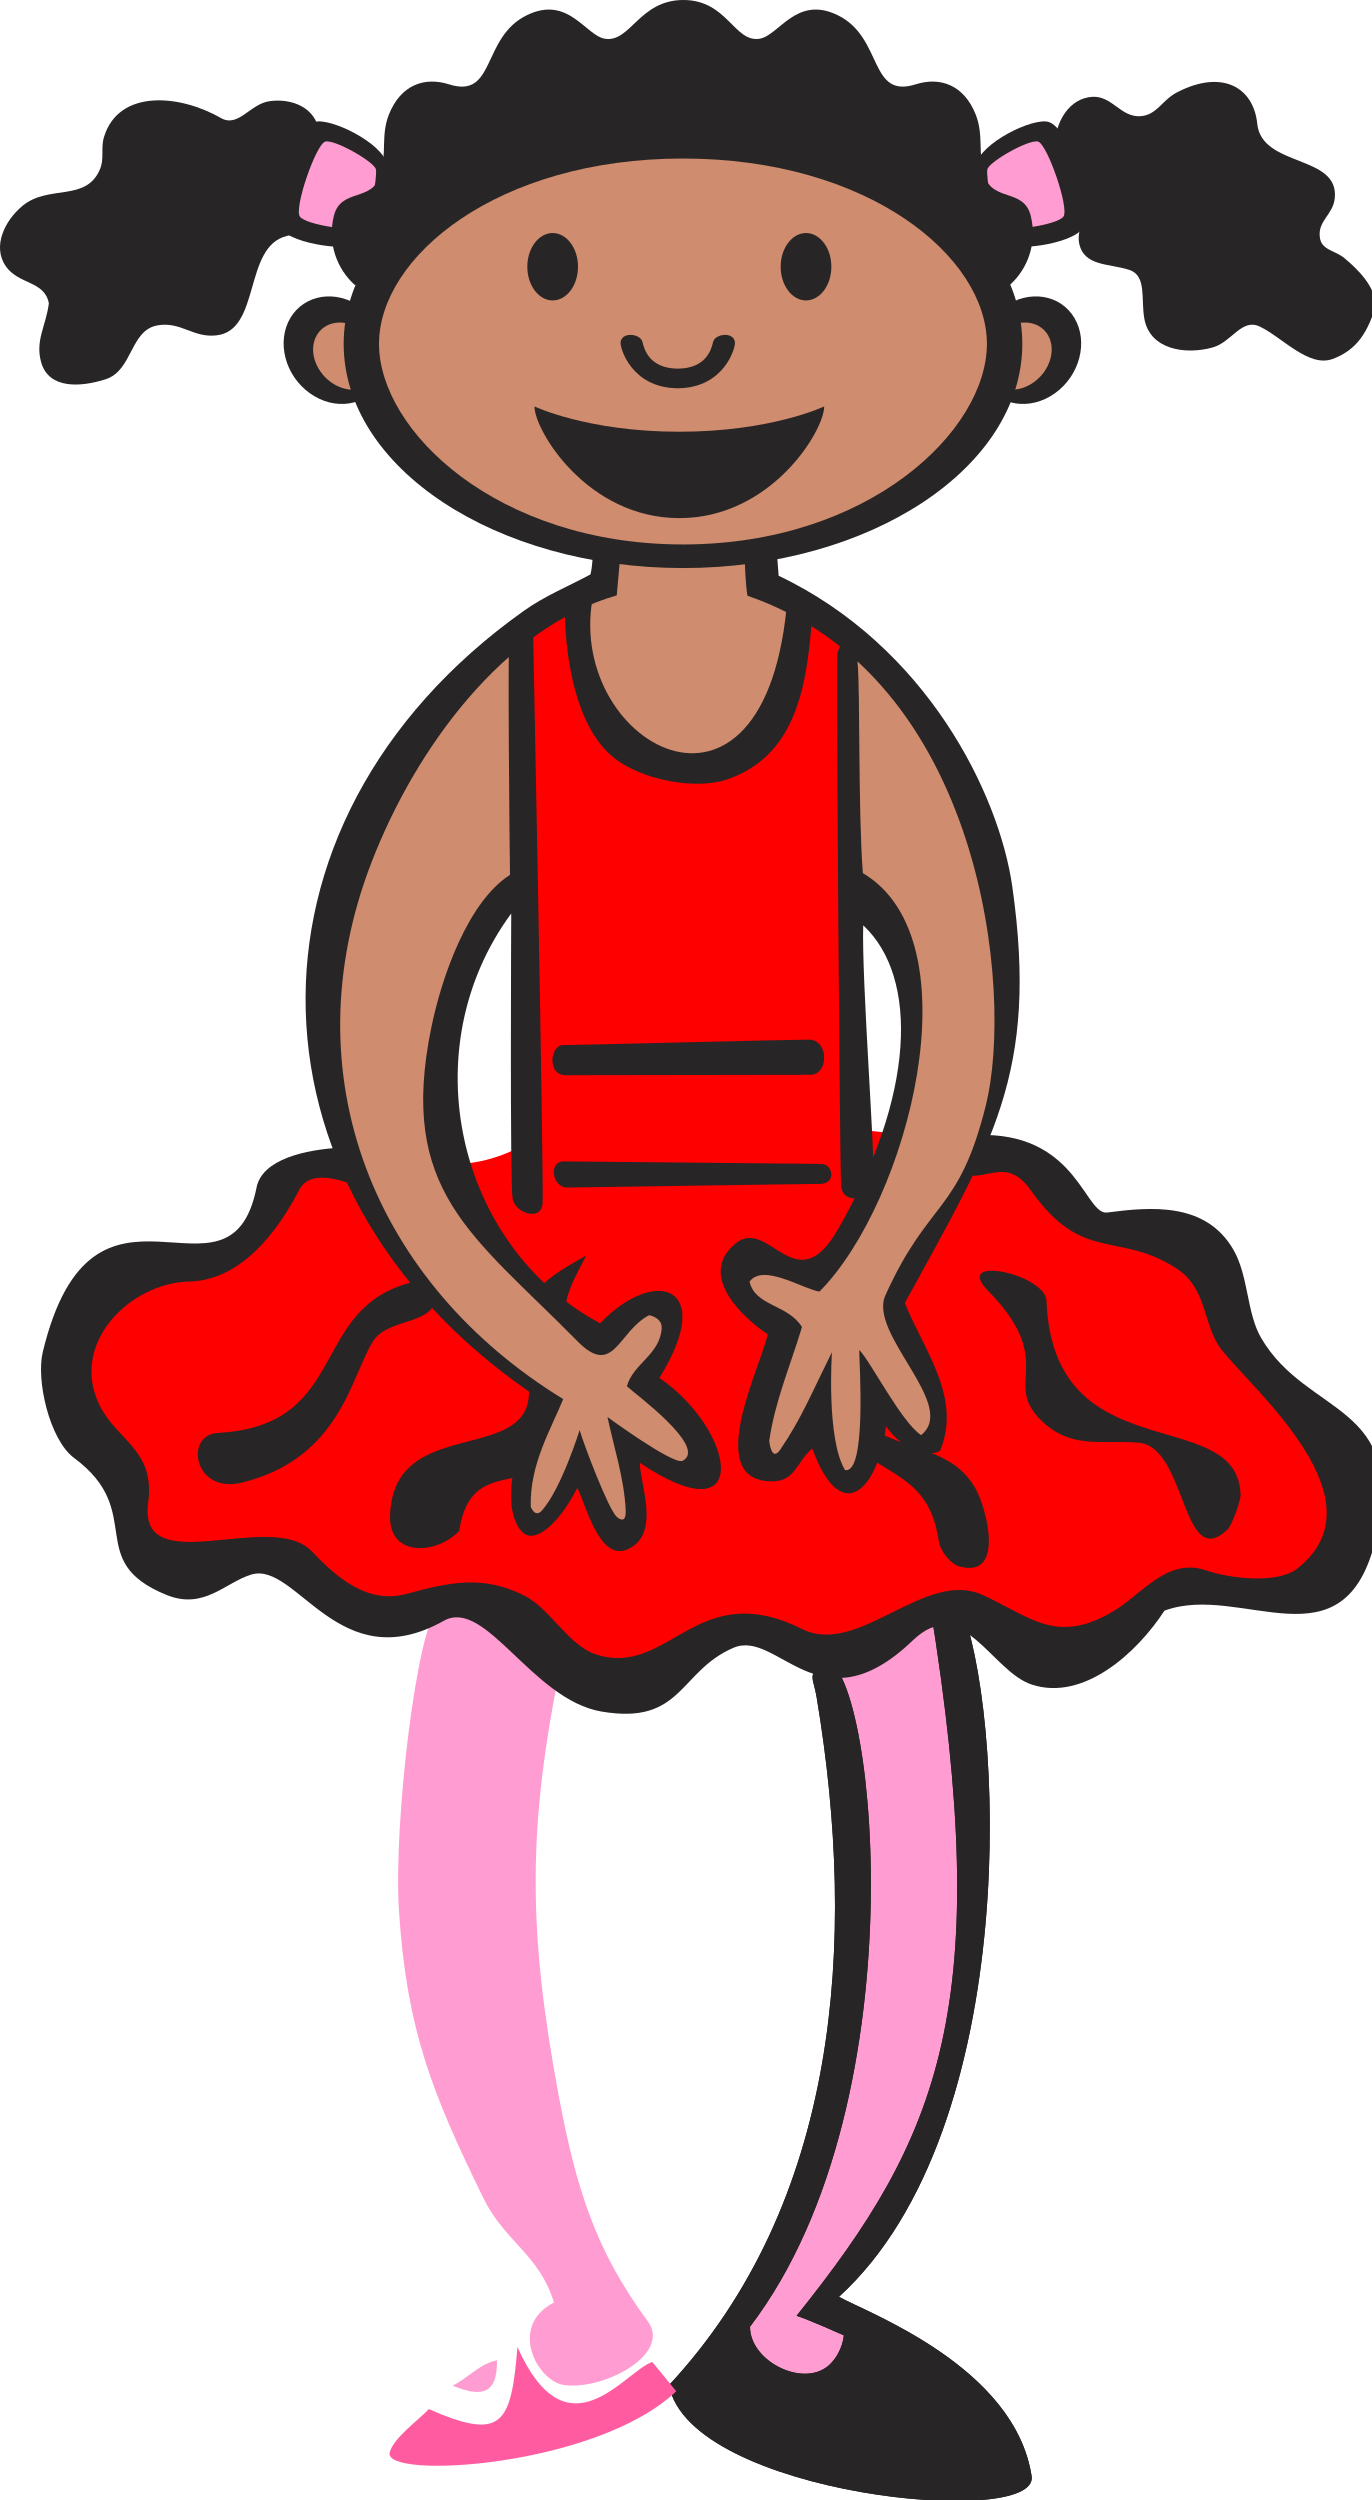
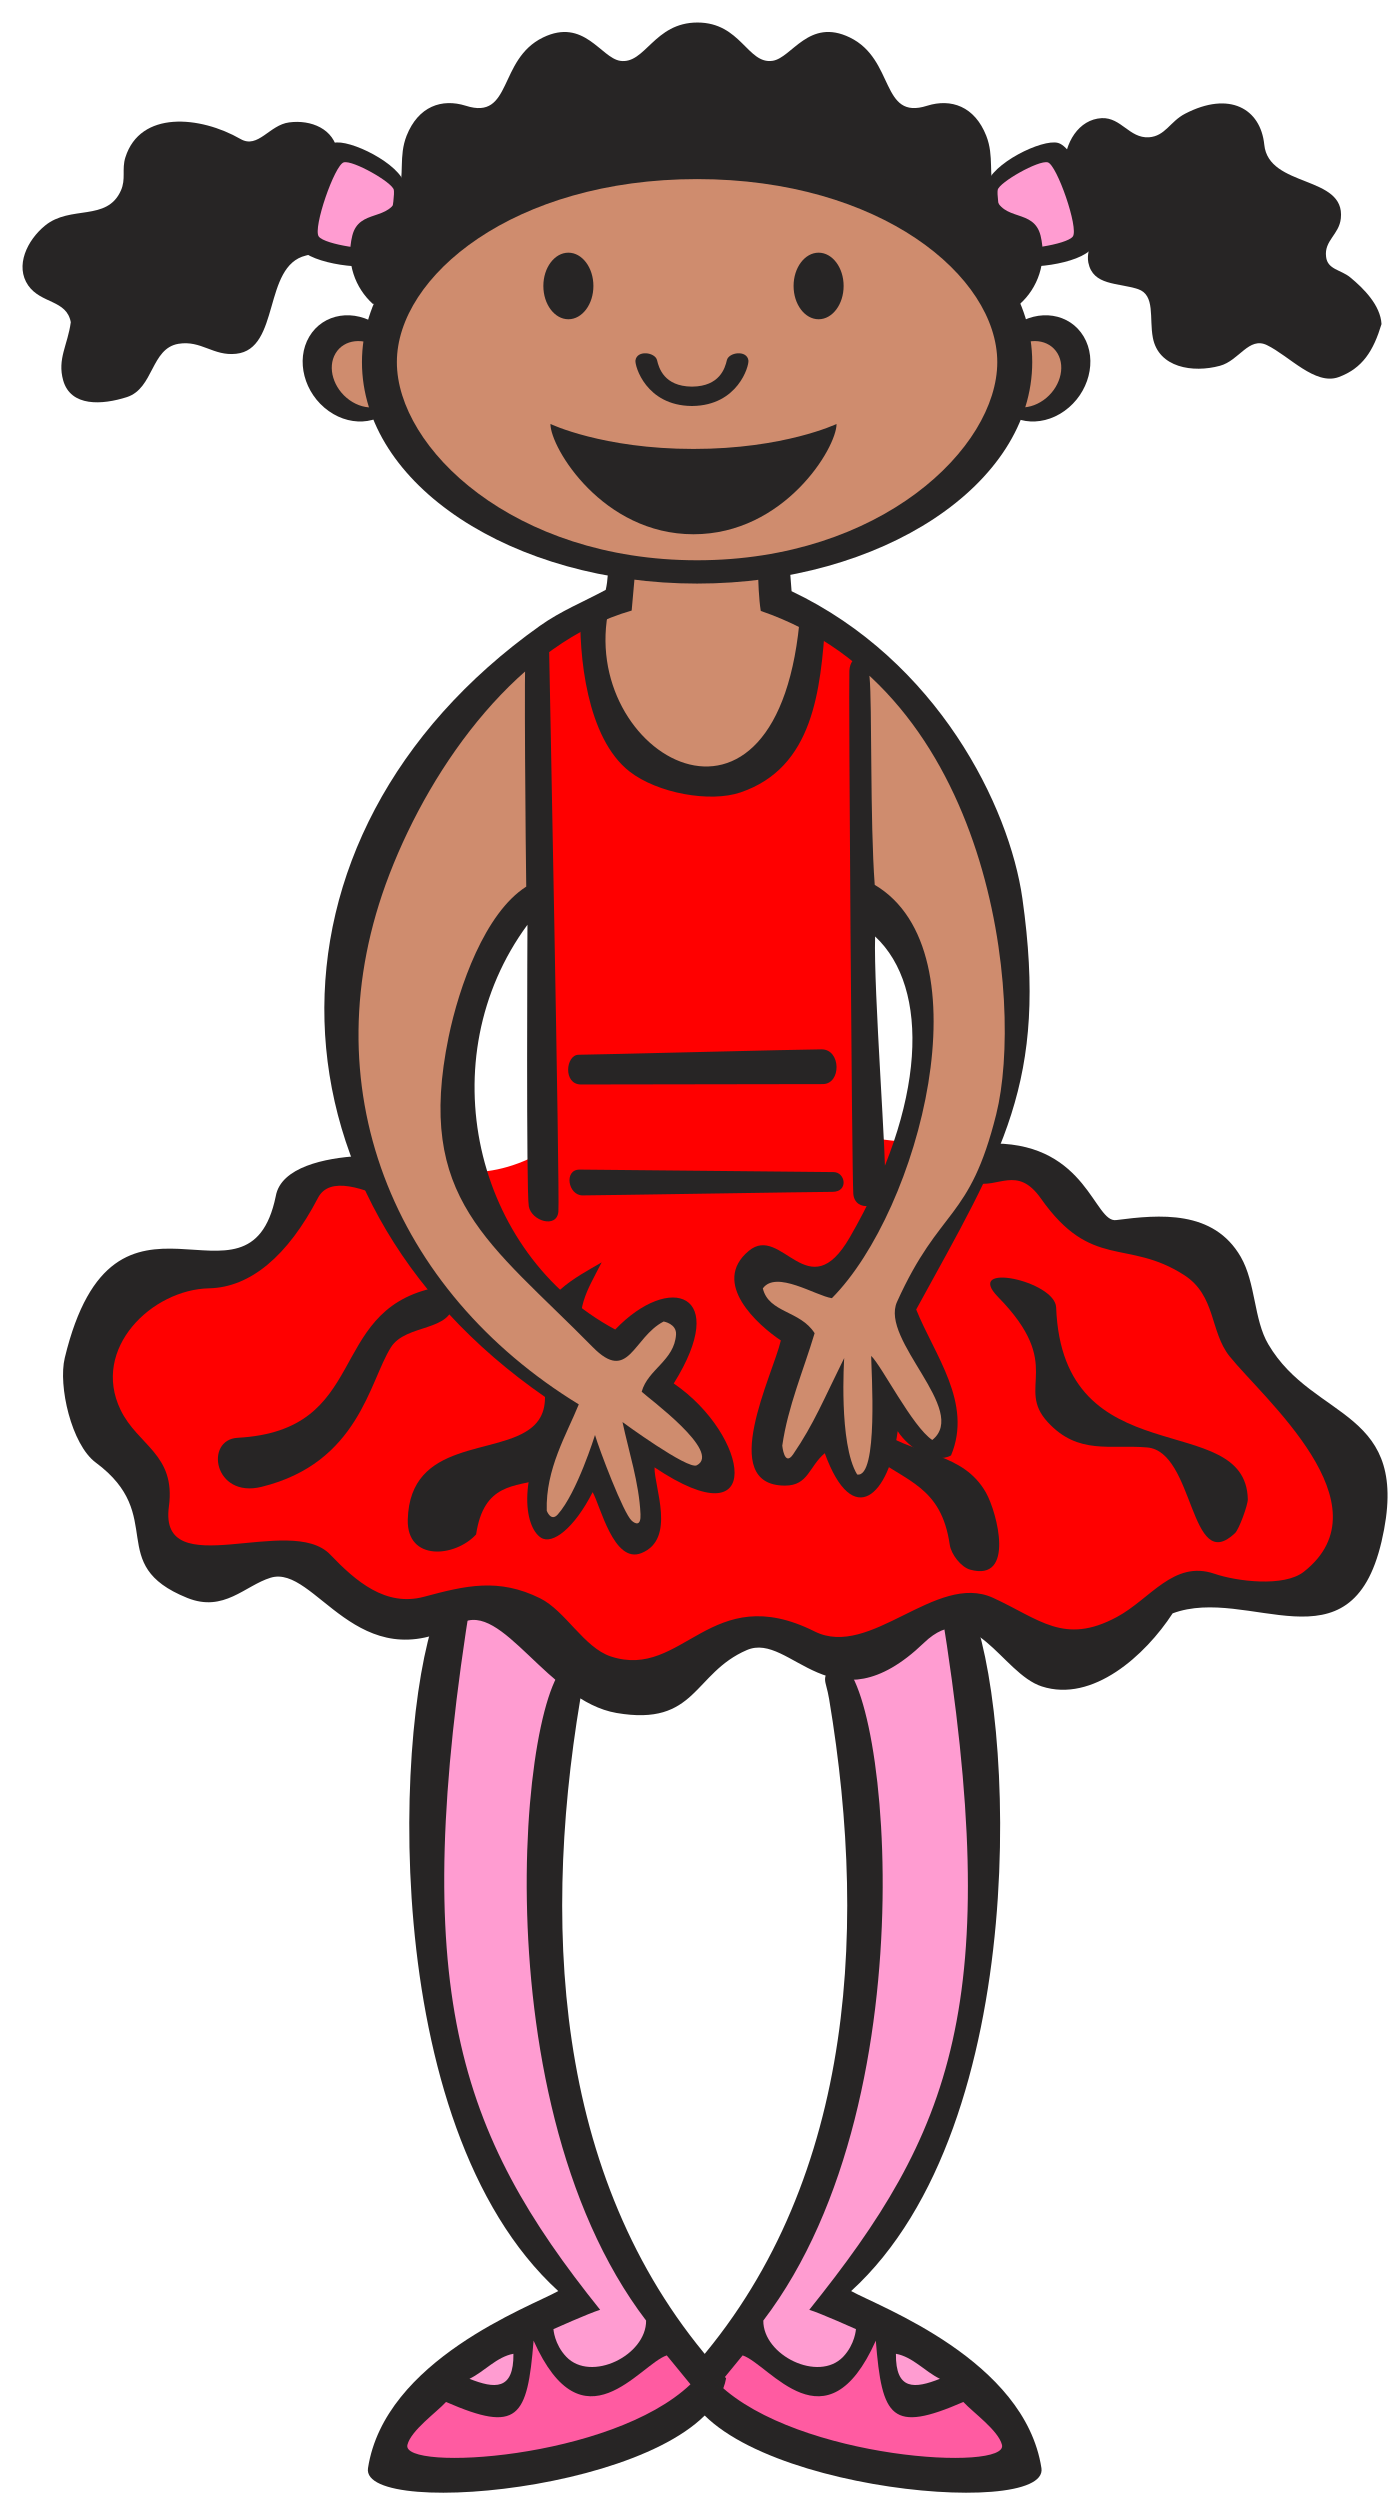
- <svg xmlns="http://www.w3.org/2000/svg" version="1.1" ancho="59" alto="80">
+ <svg xmlns="http://www.w3.org/2000/svg" version="1.1" width="62" height="111" viewBox="-1 -1 62 111">
  <g id="ID0.6135110091418028" transform="matrix(1, 0, 0, 1, -44, -26)">
    <path id="ID0.7046320959925652" fill="#FF0000" d="M 67.016 76.189 L 66.612 53.422 L 69.709 52.091 C 68.565 55.121 70.584 58.596 73.480 59.483 C 76.579 60.407 78.630 56.193 78.868 52.683 C 81.291 53.792 81.222 53.274 81.426 56.157 C 81.694 59.854 80.336 75.320 82.235 75.598 C 84.255 75.893 86.173 75.265 88.295 76.485 C 90.483 77.741 91.392 79.367 93.816 79.737 C 97.454 80.329 98.160 84.061 100.549 87.130 C 102.603 89.753 104.623 95.002 101.626 96.001 C 98.696 96.997 96.038 94.780 93.683 97.034 C 90.990 99.623 87.722 95.444 84.527 97.182 C 83.045 97.994 82.269 99.067 80.621 98.955 C 78.904 98.807 78.165 97.329 76.447 97.476 C 73.718 97.698 72.239 100.655 69.713 99.546 C 67.256 98.437 66.179 96.108 63.520 96.293 C 61.735 96.403 60.624 97.364 58.940 96.733 C 57.526 96.217 57.190 94.629 55.709 94.371 C 54.059 94.074 53.083 95.035 51.399 94.962 C 49.412 94.888 49.918 91.894 49.109 89.937 C 48.402 88.199 46.484 87.718 46.684 85.796 C 46.954 83.097 49.344 81.989 51.801 81.806 C 55.269 81.545 56.009 76.780 59.477 76.780 C 62.471 76.783 64.221 77.707 67.016 76.189 Z " />
    <path id="ID0.031209847889840603" fill="#272525" d="M 64.139 93.129 C 64.827 88.537 69.708 93.895 68.801 84.916 C 68.602 82.936 68.995 82.453 69.714 81.049 C 68.553 81.729 66.963 82.499 66.804 84.279 C 66.696 85.507 67.862 87.328 66.625 88.369 C 65.104 89.648 61.203 88.898 61.105 92.469 C 61.057 94.340 63.209 94.146 64.139 93.129 Z " />
    <path id="ID0.3436780604533851" fill="#272525" d="M 81.561 89.544 C 83.266 90.801 84.791 91.002 85.168 93.581 C 85.230 94.018 85.678 94.585 86.077 94.693 C 88.076 95.245 87.277 92.160 86.777 91.273 C 85.767 89.486 83.703 89.622 82.226 88.623 C 81.779 86.228 85.687 84.180 79.284 82.435 C 83.725 85.419 78.870 87.559 81.561 89.544 Z " />
    <path id="ID0.539348513353616" fill="#272525" d="M 53.553 88.838 C 59.423 88.516 57.476 83.294 62.174 82.204 C 62.774 82.223 63.167 82.088 63.137 82.805 C 63.080 84.151 61.027 83.759 60.357 84.821 C 59.393 86.350 58.927 89.955 54.613 91.016 C 52.490 91.538 52.071 88.918 53.553 88.838 Z " />
    <path id="ID0.3941484889946878" fill="#CF8C6E" d="M 70.247 50.394 C 71.357 52.039 68.227 52.833 66.610 53.943 C 64.523 55.366 63.665 56.622 62.167 58.747 C 59.087 63.108 58.027 66.601 58.194 72.052 C 58.278 74.880 59.136 76.449 60.349 78.927 C 61.224 80.701 64.591 85.135 67.755 87.059 C 68.291 87.382 67.907 88.166 67.755 88.831 C 67.418 90.291 65.870 92.084 67.351 92.675 C 68.478 92.749 68.748 91.455 69.506 90.531 C 69.960 91.753 70.246 93.117 71.459 93.193 C 72.486 93.248 71.914 90.806 71.459 89.792 C 72.823 89.792 75.078 91.511 75.028 90.016 C 74.960 88.241 73.479 87.946 72.266 86.762 C 73.175 85.414 73.529 84.694 73.344 82.993 C 71.644 82.993 70.331 85.284 69.102 84.027 C 67.756 82.660 66.914 81.939 65.667 80.404 C 63.396 77.615 62.134 74.732 63.244 71.239 C 64.255 68.061 66.728 65.104 67.015 63.922 C 67.200 63.127 66.426 56.992 66.679 53.352 L 68.901 52.686 C 68.901 56.216 70.853 59.061 74.018 59.783 C 75.920 60.208 77.652 59.007 78.259 56.974 C 78.733 55.403 78.578 54.443 78.932 52.834 C 79.858 53.443 80.953 53.352 81.288 54.461 C 81.995 56.789 80.415 63.553 81.559 64.810 C 82.619 65.974 83.075 66.529 83.376 68.136 C 84.016 71.480 83.999 74.271 82.702 77.375 C 81.995 79.093 81.642 79.999 80.346 81.221 C 79.202 82.291 77.956 81.384 76.442 81.661 C 76.442 82.790 77.453 83.049 78.127 83.880 C 78.885 84.820 77.858 85.876 77.453 87.059 C 77.083 88.149 76.493 89.257 77.253 90.089 C 78.009 90.920 78.784 89.221 79.542 88.389 C 80.485 89.074 80.433 91.272 81.494 90.827 C 82.554 90.384 82.420 89.053 82.504 87.799 C 83.295 88.371 83.463 89.422 84.390 89.422 C 85.246 89.422 85.246 88.057 85.064 87.133 C 84.609 84.988 82.326 83.374 83.650 81.737 C 86.273 78.485 87.488 75.380 88.162 70.723 C 88.414 68.894 87.287 61.353 85.601 59.265 C 82.824 55.828 81.427 51.873 77.253 51.873 C 77.051 50.690 78.093 49.914 77.655 48.842 C 77.217 47.771 75.971 48.418 74.894 48.472 C 73.968 48.527 73.463 48.896 72.538 48.916 C 71.544 48.952 69.944 49.358 70.247 50.394 Z " />
    <path id="ID0.19020847929641604" fill="#FF9CD1" d="M 79.945 98.811 C 81.462 106.090 81.425 110.637 80.079 117.881 C 79.307 121.985 78.465 124.682 76.175 127.786 C 75.102 129.242 78.096 130.814 79.813 130.596 C 81.024 130.449 82.303 128.007 80.285 126.973 C 80.926 124.868 82.438 124.311 83.383 122.391 C 85.638 117.772 86.749 114.998 87.085 109.750 C 87.319 105.941 86.565 96.109 85.335 96.443 C 84.252 96.739 81.462 97.700 79.945 98.811 Z " />
    <path id="ID0.6487558386288583" fill="#272525" d="M 78.932 127.555 C 79.448 127.714 81.004 128.413 81.004 128.413 C 81.004 128.413 80.967 129.083 80.436 129.642 C 79.341 130.788 76.878 129.579 76.891 128.033 C 84.594 117.933 82.258 98.133 80.036 98.803 C 79.412 99.604 79.658 99.498 79.813 100.438 C 81.622 111.260 80.750 122.615 73.339 130.596 C 74.223 135.427 89.602 136.940 89.240 134.586 C 88.499 129.783 82.034 127.418 80.791 126.723 C 88.909 119.315 88.044 100.774 86.066 96.284 L 84.792 96.446 C 87.626 113.953 85.249 119.682 78.932 127.555 Z " />
    <path id="ID0.382360003888607" fill="#FF5BA1" d="M 75.973 129.579 L 74.920 130.864 C 78.428 134.203 87.786 134.749 87.488 133.552 C 87.329 132.909 86.200 132.112 85.773 131.647 C 82.585 133.037 82.160 132.367 81.886 128.925 C 79.691 133.830 77.180 129.984 75.973 129.579 Z " />
    <path id="ID0.11462537432089448" fill="#FF9CD1" d="M 82.779 129.508 C 82.760 131.154 83.623 131.059 84.732 130.619 C 84.059 130.292 83.531 129.646 82.779 129.508 Z " />
    <path id="ID0.056757527869194746" fill="#FF9CD1" d="M 68.632 98.811 C 67.116 106.090 67.150 110.637 68.497 117.881 C 69.270 121.985 70.113 124.682 72.402 127.786 C 73.475 129.242 70.482 130.814 68.765 130.596 C 67.553 130.449 66.273 128.007 68.293 126.973 C 67.654 124.868 66.138 124.311 65.196 122.391 C 62.941 117.772 61.829 114.998 61.493 109.750 C 61.258 105.941 62.268 97.332 63.243 96.443 C 64.625 95.188 67.117 97.700 68.632 98.811 Z " />
-     <path id="ID0.6487558386288583" fill="#272525" d="M 78.932 127.555 C 79.448 127.714 81.004 128.413 81.004 128.413 C 81.004 128.413 80.967 129.083 80.436 129.642 C 79.341 130.788 76.878 129.579 76.891 128.033 C 84.594 117.933 82.258 98.133 80.036 98.803 C 79.412 99.604 79.658 99.498 79.813 100.438 C 81.622 111.260 80.750 122.615 73.339 130.596 C 74.223 135.427 89.602 136.940 89.240 134.586 C 88.499 129.783 82.034 127.418 80.791 126.723 C 88.909 119.315 88.044 100.774 86.066 96.284 L 84.792 96.446 C 87.626 113.953 85.249 119.682 78.932 127.555 Z " />
+     <path id="ID0.345788590144366" fill="#272525" d="M 69.646 127.555 C 69.131 127.714 67.573 128.413 67.573 128.413 C 67.573 128.413 67.609 129.083 68.143 129.642 C 69.238 130.788 71.700 129.579 71.687 128.033 C 63.984 117.933 66.319 98.133 68.541 98.803 C 69.167 99.604 68.921 99.498 68.765 100.438 C 66.957 111.260 67.827 122.615 75.239 130.596 C 74.356 135.427 58.976 136.940 59.339 134.586 C 60.080 129.783 66.543 127.418 67.787 126.723 C 59.670 119.315 60.535 100.774 62.511 96.284 L 63.937 95.821 C 61.102 113.327 63.329 119.682 69.646 127.555 Z " />
    <path id="ID0.7583315707743168" fill="#FF5BA1" d="M 72.604 129.579 L 73.657 130.864 C 70.151 134.203 60.793 134.749 61.089 133.552 C 61.248 132.909 62.378 132.112 62.804 131.647 C 65.992 133.037 66.417 132.367 66.691 128.925 C 68.885 133.830 71.398 129.984 72.604 129.579 Z " />
    <path id="ID0.8420757441781461" fill="#FF9CD1" d="M 65.796 129.508 C 65.816 131.154 64.954 131.059 63.844 130.619 C 64.519 130.292 65.046 129.646 65.796 129.508 Z " />
    <path id="ID0.3048120951279998" fill="#272525" d="M 78.146 51.249 C 84.627 54.333 87.814 60.798 88.394 64.891 C 89.549 73.074 87.498 76.163 83.679 83.142 C 84.490 85.166 86.200 87.290 85.226 89.621 C 84.490 90.026 83.353 89.311 82.857 88.543 C 82.486 91.373 80.878 92.980 79.620 89.522 C 78.916 90.114 78.891 90.961 77.857 90.961 C 74.815 90.965 77.331 86.007 77.669 84.516 C 76.659 83.841 74.538 81.961 76.248 80.537 C 77.708 79.321 78.891 83.132 80.734 79.933 C 84.122 74.068 84.308 68.866 81.855 66.579 C 81.779 68.947 82.392 76.796 82.299 77.741 C 82.206 78.683 80.945 78.849 80.886 77.999 C 80.826 77.146 80.674 55.531 80.712 54.784 C 80.750 54.037 81.489 53.885 81.608 55.063 C 81.725 56.240 81.626 61.479 81.838 64.288 C 86.820 67.240 83.831 78.717 79.936 82.639 C 79.225 82.537 77.461 81.383 76.870 82.205 C 77.131 83.298 78.532 83.182 79.169 84.195 C 78.673 85.851 77.981 87.451 77.733 89.187 C 77.733 89.187 77.823 90.140 78.212 89.577 C 79.138 88.224 79.589 87.096 80.483 85.297 C 80.483 85.297 80.227 89.098 81.057 90.467 C 82.012 90.647 81.682 85.821 81.680 85.201 C 82.153 85.652 83.514 88.353 84.393 88.935 C 86.039 87.623 82.059 84.504 82.828 82.802 C 84.740 78.568 86.046 79.238 87.233 74.472 C 88.463 69.541 87.126 55.683 76.778 52.125 C 76.610 51.089 76.653 49.021 76.653 49.021 L 77.989 49.205 L 78.146 51.249 Z " />
    <path id="ID0.4255179911851883" fill="#272525" d="M 71.046 52.109 C 66.095 53.526 62.216 58.828 60.291 63.818 C 56.666 73.212 60.475 82.320 68.698 87.354 C 68.160 88.682 67.219 90.225 67.276 92.078 C 67.276 92.078 67.461 92.582 67.764 92.243 C 68.620 91.285 69.418 88.714 69.418 88.714 C 69.600 89.335 70.679 92.198 71.052 92.523 C 71.211 92.663 71.463 92.775 71.438 92.228 C 71.375 90.832 70.915 89.443 70.639 88.140 C 70.639 88.140 73.538 90.267 73.936 90.060 C 75.064 89.474 71.802 87.090 71.491 86.793 C 71.763 85.797 72.945 85.409 73.016 84.252 C 73.045 83.774 72.466 83.675 72.466 83.675 C 71.101 84.382 70.917 86.439 69.316 84.810 C 64.731 80.150 61.430 78.263 62.919 71.040 C 63.379 68.808 64.528 65.537 66.365 64.366 C 66.344 63.074 66.257 54.073 66.343 53.796 C 66.522 53.224 67.236 53.330 67.382 53.886 C 67.382 53.886 67.860 78.042 67.792 78.799 C 67.724 79.558 66.597 79.214 66.479 78.562 C 66.359 77.906 66.419 66.060 66.419 66.060 C 62.048 71.998 64.023 80.656 70.316 84.031 C 72.741 81.497 75.437 82.384 72.914 86.426 C 76.266 88.715 77.050 93.491 72.061 90.151 C 72.041 91.018 73.030 93.333 71.480 93.957 C 70.248 94.455 69.654 91.841 69.313 91.251 C 68.495 92.862 67.526 93.601 67.017 93.272 C 66.285 92.799 65.873 90.537 67.828 87.448 C 54.367 78.658 53.787 62.162 66.970 52.788 C 67.909 52.121 68.900 51.726 69.894 51.190 C 70.091 50.339 69.944 49.339 69.944 49.339 L 71.315 49.095 L 71.046 52.109 Z " />
    <path id="ID0.15060961339622736" fill="#272525" d="M 68.795 73.151 C 67.992 73.151 68.114 71.831 68.693 71.831 C 69.271 71.831 78.610 71.591 79.479 71.591 C 80.348 71.591 80.362 73.134 79.530 73.134 C 78.697 73.135 69.598 73.151 68.795 73.151 Z " />
    <path id="ID0.02462515328079462" fill="#272525" d="M 80.011 77.041 C 80.536 77.041 80.688 77.918 79.961 77.918 C 79.236 77.918 69.515 78.076 68.867 78.076 C 68.219 78.076 68.027 76.930 68.733 76.930 C 69.438 76.930 79.482 77.041 80.011 77.041 Z " />
    <path id="ID0.7583568226546049" fill="#272525" d="M 55.244 78.111 C 55.468 76.818 57.440 76.414 58.920 76.329 C 58.920 76.329 60.037 78.325 60.545 78.400 C 59.137 77.744 57.632 77.198 57.119 78.185 C 55.772 80.773 54.108 82.163 52.284 82.201 C 49.741 82.254 47.041 84.875 48.352 87.596 C 49.118 89.186 50.813 89.565 50.499 91.889 C 50.027 95.384 55.894 92.170 57.663 94.024 C 58.800 95.213 60.125 96.352 61.825 95.897 C 63.681 95.397 65.138 95.051 66.982 95.965 C 68.103 96.520 68.929 98.154 70.121 98.547 C 73.333 99.602 74.534 95.114 79.173 97.438 C 81.645 98.671 84.563 94.789 87.088 95.942 C 89.150 96.886 90.240 98.055 92.578 96.801 C 94.076 96.002 95.105 94.254 96.922 94.875 C 97.902 95.212 100.008 95.480 100.889 94.787 C 104.675 91.808 99.067 87.064 97.591 85.217 C 96.715 84.118 96.993 82.524 95.575 81.612 C 93.037 79.981 91.471 81.414 89.215 78.211 C 88.159 76.713 87.307 77.793 86.282 77.512 C 86.568 76.900 86.892 76.338 87.201 75.771 C 91.256 75.826 91.592 79.299 92.555 79.172 C 94.479 78.923 96.878 78.707 98.090 80.806 C 98.760 81.969 98.664 83.586 99.311 84.683 C 101.338 88.140 105.731 87.495 104.340 93.447 C 102.973 99.302 98.434 95.380 95.065 96.633 C 93.846 98.506 91.512 100.610 89.254 99.877 C 87.473 99.301 86.212 95.838 84.022 97.943 C 79.942 101.866 78.112 97.423 76.164 98.261 C 73.769 99.291 73.933 101.666 70.374 101.056 C 67.323 100.531 65.297 96.048 63.462 97.077 C 58.859 99.662 57.004 94.442 55.015 95.051 C 53.872 95.402 52.943 96.605 51.313 95.947 C 47.630 94.460 50.448 92.306 47.250 89.937 C 46.174 89.140 45.575 86.527 45.876 85.289 C 48.089 76.117 54.041 83.947 55.244 78.111 Z " />
    <path id="ID0.22553060576319695" fill="#272525" d="M 89.893 83.049 C 90.177 90.606 98.305 87.510 98.403 91.563 C 98.409 91.819 98.014 92.901 97.835 93.071 C 95.817 94.987 96.053 89.442 93.931 89.266 C 92.277 89.129 90.873 89.606 89.527 88.151 C 88.062 86.571 90.318 85.653 87.316 82.588 C 85.760 81.001 89.846 81.869 89.893 83.049 Z " />
    <path id="ID0.5412492803297937" fill="#272525" d="M 90.252 32.471 C 90.252 31.342 90.895 30.295 91.921 30.245 C 92.785 30.213 93.145 31.145 94.008 31.096 C 94.738 31.047 94.949 30.395 95.618 30.049 C 97.584 29.029 98.971 29.820 99.134 31.424 C 99.328 33.354 102.742 32.765 102.533 34.697 C 102.459 35.416 101.787 35.678 101.878 36.399 C 101.938 36.971 102.533 36.971 102.950 37.315 C 103.546 37.805 104.294 38.554 104.339 39.389 C 103.983 40.567 103.504 41.352 102.432 41.745 C 101.386 42.121 100.237 40.800 99.253 40.324 C 98.449 39.933 98.018 41.012 97.166 41.241 C 95.960 41.569 94.439 41.323 94.187 39.997 C 94.021 39.130 94.304 38.100 93.529 37.837 C 92.621 37.543 91.532 37.691 91.322 36.660 C 91.191 35.956 91.800 35.383 91.384 34.827 C 90.983 34.287 90.057 34.827 89.834 34.173 C 89.627 33.535 90.252 33.159 90.252 32.471 Z " />
    <path id="ID0.1091144890524447" fill="#272525" d="M 57.993 31.766 C 57.841 30.712 56.798 30.306 55.838 30.435 C 54.963 30.545 54.459 31.619 53.683 31.174 C 51.883 30.140 49.225 29.899 48.567 31.987 C 48.398 32.523 48.600 32.949 48.365 33.466 C 47.742 34.851 46.126 34.093 44.998 35.018 C 44.207 35.665 43.651 36.810 44.256 37.679 C 44.829 38.492 45.957 38.307 46.143 39.305 C 46.008 40.322 45.536 40.931 45.806 41.892 C 46.143 43.074 47.540 42.982 48.635 42.631 C 49.830 42.243 49.696 40.469 50.924 40.265 C 51.934 40.098 52.472 40.820 53.483 40.708 C 55.452 40.505 54.661 36.809 56.580 36.347 C 57.624 36.107 58.516 35.516 58.666 34.351 C 58.800 33.318 58.144 32.818 57.993 31.766 Z " />
    <path id="ID0.752503665164113" fill="#272525" d="M 87.828 36.704 C 88.402 37.020 90.953 36.755 91.508 35.993 C 92.170 35.085 90.867 31.590 89.979 31.346 C 89.274 31.152 87.000 32.279 86.813 33.207 C 86.738 33.568 86.951 36.223 87.828 36.704 Z " />
    <path id="ID0.9919217443093657" fill="#FF9CD1" d="M 87.299 33.429 C 87.366 33.096 89.117 32.098 89.522 32.209 C 89.927 32.320 90.903 35.128 90.634 35.500 C 90.363 35.869 88.241 36.165 87.905 35.979 C 87.568 35.794 87.232 33.761 87.299 33.429 Z " />
    <path id="ID0.05409332225099206" fill="#272525" d="M 59.956 36.704 C 59.381 37.020 56.831 36.755 56.276 35.993 C 55.615 35.085 56.917 31.590 57.806 31.346 C 58.509 31.153 60.785 32.280 60.973 33.207 C 61.045 33.568 60.833 36.223 59.956 36.704 Z " />
    <path id="ID0.44753984455019236" fill="#FF9CD1" d="M 60.485 33.429 C 60.418 33.096 58.666 32.098 58.263 32.209 C 57.859 32.320 56.883 35.128 57.152 35.500 C 57.421 35.869 59.541 36.165 59.879 35.979 C 60.215 35.794 60.551 33.761 60.485 33.429 Z " />
    <path id="ID0.724475484341383" fill="#272525" d="M 59.552 38.492 C 58.776 37.790 58.347 36.663 58.642 35.462 C 58.949 34.242 60.317 34.870 60.678 33.689 C 60.973 32.727 60.692 31.951 61.053 31.026 C 61.575 29.714 62.620 29.363 63.679 29.695 C 65.756 30.361 65.097 27.644 67.108 26.665 C 68.930 25.779 69.680 27.571 70.537 27.701 C 71.649 27.867 72.038 26 73.967 26 C 75.897 26 76.192 27.867 77.303 27.700 C 78.160 27.570 78.911 25.779 80.733 26.664 C 82.746 27.644 82.087 30.360 84.165 29.695 C 85.224 29.363 86.269 29.714 86.789 31.026 C 87.151 31.950 86.870 32.726 87.165 33.688 C 87.526 34.870 88.894 34.242 89.201 35.461 C 89.495 36.663 89.067 37.790 88.290 38.491 L 59.552 38.492 L 59.552 38.492 Z " />
    <path id="ID0.45568001782521605" fill="#272525" d="M 87.165 42.766 C 86.548 41.723 86.934 40.244 88.023 39.466 C 89.115 38.687 90.501 38.903 91.118 39.946 C 91.736 40.990 91.351 42.469 90.261 43.247 C 89.169 44.026 87.784 43.810 87.165 42.766 Z " />
    <path id="ID0.14069632114842534" fill="#CF8C6E" d="M 87.355 42.543 C 87.730 43.177 88.616 43.275 89.333 42.764 C 90.050 42.253 90.328 41.324 89.955 40.692 C 89.579 40.059 88.693 39.959 87.976 40.471 C 87.257 40.981 86.979 41.909 87.355 42.543 Z " />
    <path id="ID0.8823281545192003" fill="none" d="M 87.165 42.766 C 86.548 41.723 86.934 40.244 88.023 39.466 C 89.115 38.687 90.501 38.903 91.118 39.946 C 91.736 40.990 91.351 42.469 90.261 43.247 C 89.169 44.026 87.784 43.810 87.165 42.766 Z " />
    <path id="ID0.25056177098304033" fill="none" d="M 87.165 42.766 C 86.548 41.723 86.934 40.244 88.023 39.466 C 89.115 38.687 90.501 38.903 91.118 39.946 C 91.736 40.990 91.351 42.469 90.261 43.247 C 89.169 44.026 87.784 43.810 87.165 42.766 Z " />
    <path id="ID0.43968883249908686" fill="#272525" d="M 60.685 42.766 C 61.302 41.723 60.918 40.244 59.828 39.466 C 58.736 38.687 57.350 38.903 56.732 39.946 C 56.115 40.990 56.499 42.469 57.590 43.247 C 58.681 44.026 60.067 43.810 60.685 42.766 Z " />
    <path id="ID0.6105931783095002" fill="#CF8C6E" d="M 60.496 42.543 C 60.121 43.177 59.235 43.275 58.518 42.764 C 57.802 42.252 57.522 41.324 57.897 40.692 C 58.272 40.059 59.157 39.959 59.875 40.471 C 60.593 40.981 60.870 41.909 60.496 42.543 Z " />
    <path id="ID0.5954749695956707" fill="none" d="M 60.685 42.766 C 61.302 41.723 60.918 40.244 59.828 39.466 C 58.736 38.687 57.350 38.903 56.732 39.946 C 56.115 40.990 56.499 42.469 57.590 43.247 C 58.681 44.026 60.067 43.810 60.685 42.766 Z " />
    <path id="ID0.8061864357441664" fill="none" d="M 60.685 42.766 C 61.302 41.723 60.918 40.244 59.828 39.466 C 58.736 38.687 57.350 38.903 56.732 39.946 C 56.115 40.990 56.499 42.469 57.590 43.247 C 58.681 44.026 60.067 43.810 60.685 42.766 Z " />
    <path id="ID0.696808475535363" fill="#272525" d="M 73.951 31.249 C 78.056 31.249 81.776 32.351 84.470 34.130 C 87.164 35.910 88.831 38.368 88.831 41.080 C 88.831 43.792 87.164 46.250 84.470 48.030 C 81.776 49.809 78.056 50.911 73.951 50.911 C 69.846 50.911 66.126 49.809 63.432 48.030 C 60.738 46.250 59.071 43.792 59.071 41.080 C 59.071 38.368 60.738 35.910 63.432 34.130 C 66.126 32.351 69.846 31.249 73.951 31.249 Z " />
    <path id="ID0.47049412969499826" fill="#CF8C6E" d="M 87.279 41.080 C 87.279 44.894 82.095 49.876 73.951 49.876 C 65.804 49.876 60.621 44.894 60.621 41.080 C 60.621 37.267 65.803 32.952 73.950 32.952 C 82.097 32.952 87.279 37.267 87.279 41.080 Z " />
    <path id="ID0.19789198553189635" fill="#272525" d="M 73.703 42.166 L 73.743 42.166 C 74.955 42.148 75.190 41.348 75.272 40.995 C 75.354 40.638 76.166 40.527 76.230 41.004 C 76.263 41.249 75.760 43.004 73.742 43.026 L 73.705 43.026 C 71.682 43.005 71.182 41.249 71.214 41.004 C 71.280 40.527 72.092 40.638 72.174 40.995 C 72.255 41.347 72.493 42.147 73.703 42.166 Z " />
    <path id="ID0.5268696313723922" fill="#272525" d="M 67.439 43.824 C 67.439 43.824 69.758 44.933 73.790 44.933 C 77.822 44.933 80.143 43.824 80.143 43.824 C 80.143 44.886 77.825 48.721 73.790 48.721 C 69.758 48.721 67.439 44.885 67.439 43.824 Z " />
    <path id="ID0.3785969400778413" fill="#272525" d="M 68.236 36.219 C 68.543 36.219 68.820 36.385 69.021 36.652 C 69.223 36.920 69.347 37.289 69.347 37.697 C 69.347 38.105 69.223 38.474 69.021 38.742 C 68.820 39.009 68.543 39.175 68.236 39.175 C 67.929 39.175 67.652 39.009 67.451 38.742 C 67.249 38.474 67.125 38.105 67.125 37.697 C 67.125 37.289 67.249 36.920 67.451 36.652 C 67.652 36.385 67.929 36.219 68.236 36.219 Z " />
    <path id="ID0.016088617965579033" fill="#272525" d="M 79.346 36.219 C 79.653 36.219 79.930 36.385 80.131 36.652 C 80.333 36.920 80.457 37.289 80.457 37.697 C 80.457 38.105 80.333 38.474 80.131 38.742 C 79.930 39.009 79.653 39.175 79.346 39.175 C 79.039 39.175 78.762 39.009 78.561 38.742 C 78.359 38.474 78.235 38.105 78.235 37.697 C 78.235 37.289 78.359 36.920 78.561 36.652 C 78.762 36.385 79.039 36.219 79.346 36.219 Z " />
    <path id="ID0.8720629164017737" fill="#272525" d="M 79.650 52.524 C 79.437 55.683 79.107 59.082 75.883 60.182 C 74.519 60.648 72.184 60.216 70.953 59.256 C 69.046 57.769 68.692 54.092 68.774 51.955 C 68.929 51.635 69.840 51.295 70.046 51.957 C 68.563 58.523 77.669 63.796 78.536 52.159 C 78.930 52.084 79.320 52.305 79.650 52.524 Z " />
  </g>
</svg>
